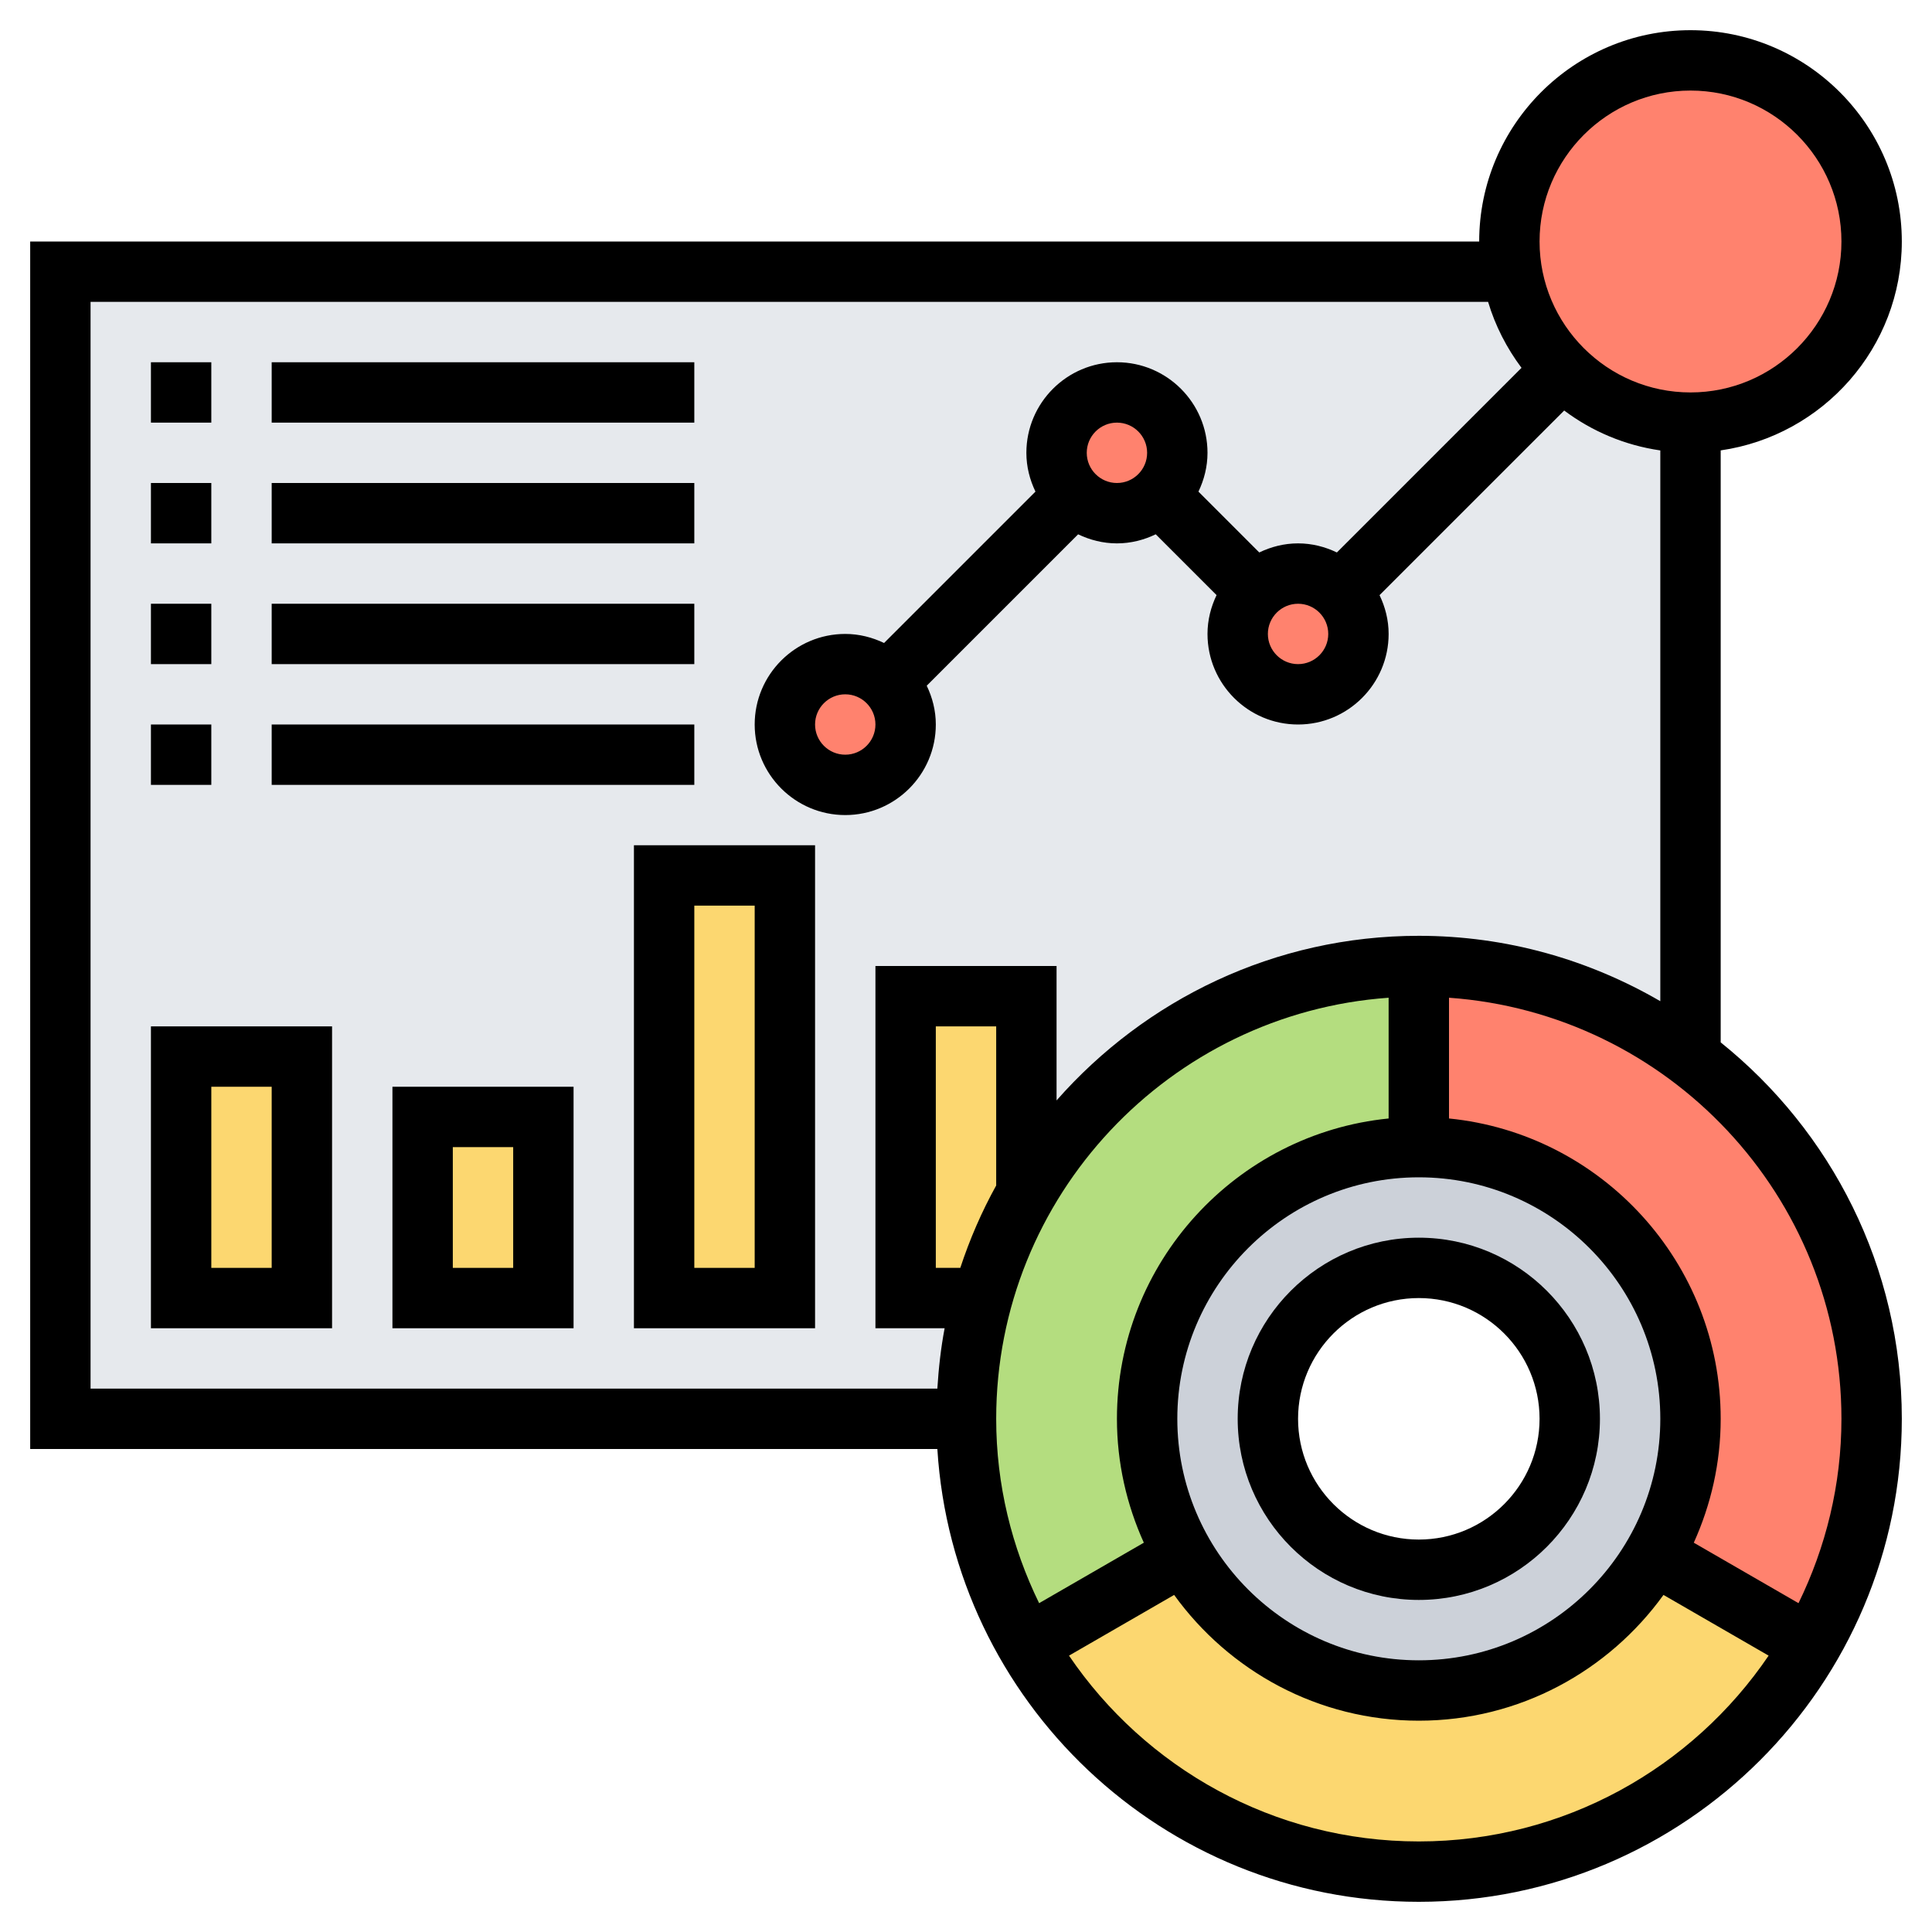
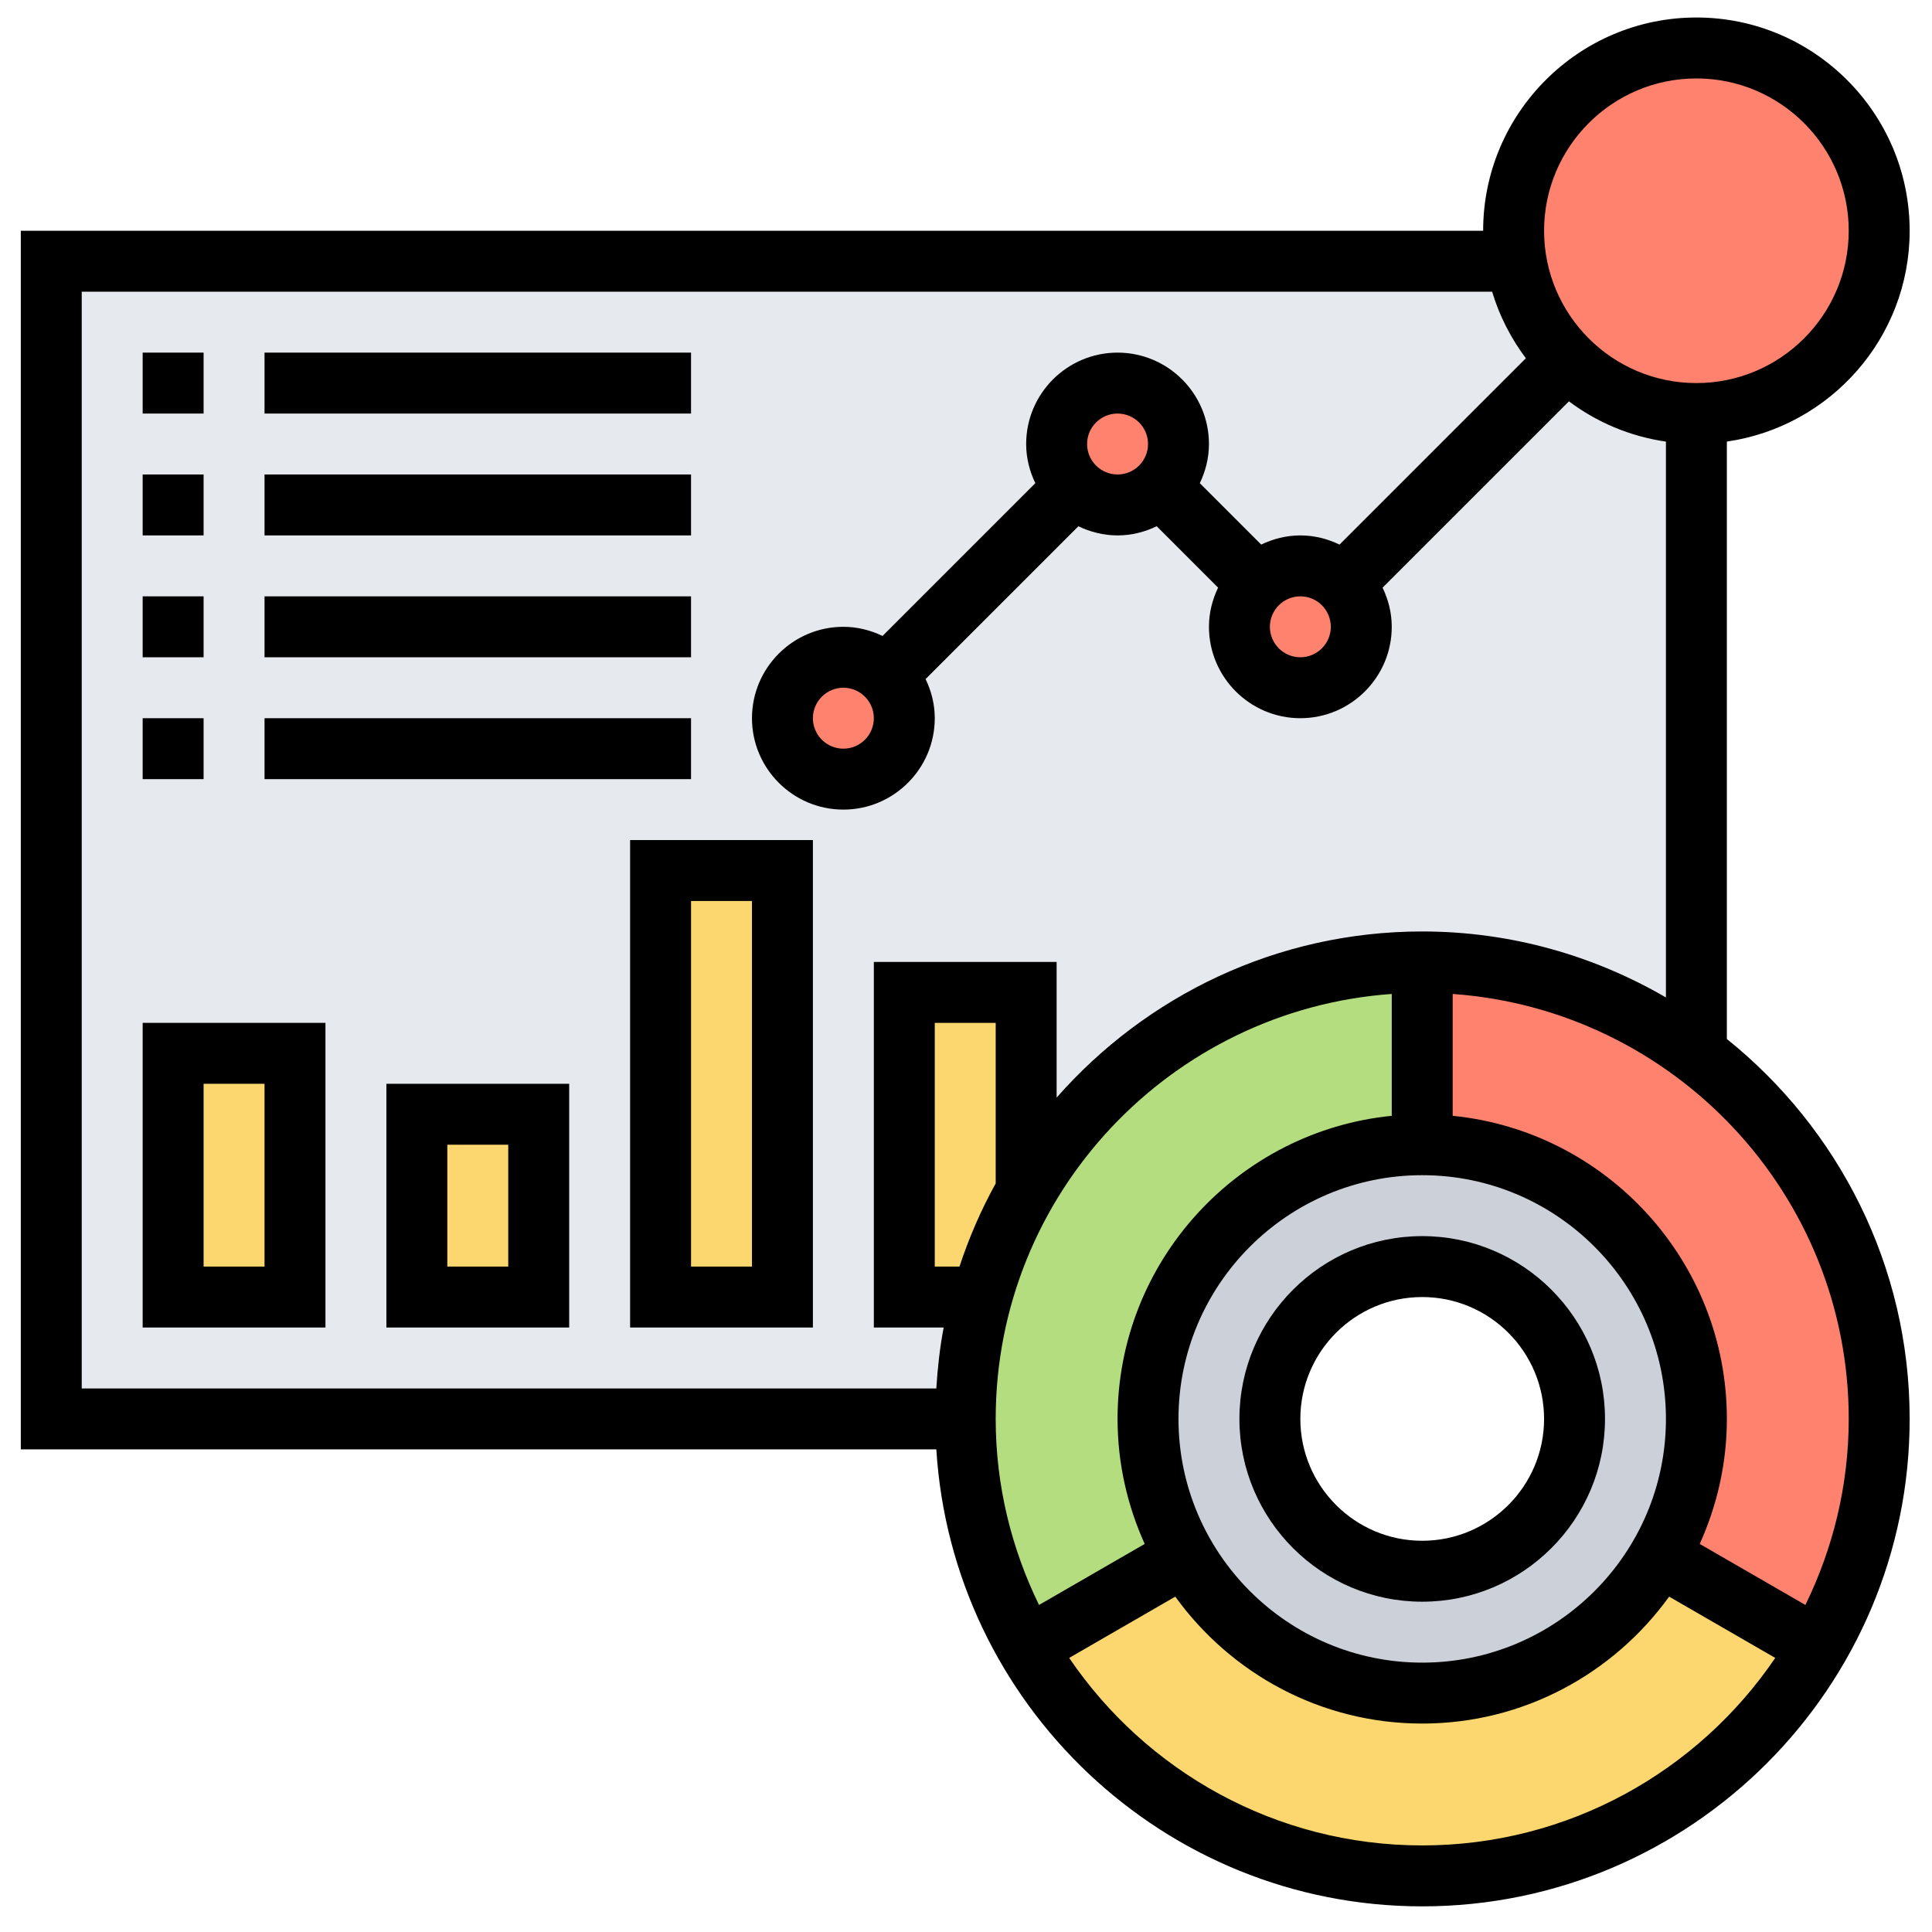
- <svg xmlns="http://www.w3.org/2000/svg" id="Layer_5" enable-background="new 0 0 64 64" height="512" viewBox="0 0 64 64" width="512">
-   <g>
-     <g>
-       <g>
-         <path d="m2 9v38h40c0-2.76 2.24-5 5-5s5 2.24 5 5h4v-38z" fill="#e6e9ed" />
+ <svg xmlns="http://www.w3.org/2000/svg" version="1.1" width="24" viewBox="0 0 3 3" height="24" enable-background="new 0 0 64 64" id="Layer_5">
+   <defs id="defs89" />
+   <g transform="matrix(0.04730653,0,0,0.04730653,-0.01500246,-0.02013329)" id="g84">
+     <g id="g54">
+       <g id="g4">
+         <path id="path2" fill="#e6e9ed" d="m 2,9 v 38 h 40 c 0,-2.76 2.24,-5 5,-5 2.76,0 5,2.24 5,5 h 4 V 9 Z" />
      </g>
-       <g>
-         <path d="m6 35h4v8h-4z" fill="#fcd770" />
+       <g id="g8">
+         <path id="path6" fill="#fcd770" d="m 6,35 h 4 v 8 H 6 Z" />
      </g>
-       <g>
-         <path d="m14 37h4v6h-4z" fill="#fcd770" />
+       <g id="g12">
+         <path id="path10" fill="#fcd770" d="m 14,37 h 4 v 6 h -4 z" />
      </g>
-       <g>
-         <path d="m22 29h4v14h-4z" fill="#fcd770" />
+       <g id="g16">
+         <path id="path14" fill="#fcd770" d="m 22,29 h 4 v 14 h -4 z" />
      </g>
-       <g>
-         <path d="m34 33v6.52c-.62 1.08-1.12 2.25-1.46 3.48h-2.54v-10z" fill="#fcd770" />
+       <g id="g20">
+         <path id="path18" fill="#fcd770" d="m 34,33 v 6.52 C 33.38,40.6 32.88,41.77 32.54,43 H 30 V 33 Z" />
      </g>
-       <g>
-         <path d="m47 38c-4.97 0-9 4.03-9 9 0 1.64.44 3.18 1.21 4.5 1.55 2.69 4.46 4.5 7.79 4.5s6.24-1.81 7.79-4.5c.77-1.32 1.21-2.86 1.21-4.5 0-4.97-4.03-9-9-9zm0 14c-2.76 0-5-2.24-5-5s2.24-5 5-5 5 2.24 5 5-2.24 5-5 5z" fill="#ccd1d9" />
+       <g id="g24">
+         <path id="path22" fill="#ccd1d9" d="m 47,38 c -4.97,0 -9,4.03 -9,9 0,1.64 0.44,3.18 1.21,4.5 1.55,2.69 4.46,4.5 7.79,4.5 3.33,0 6.24,-1.81 7.79,-4.5 C 55.56,50.18 56,48.64 56,47 56,42.03 51.97,38 47,38 Z m 0,14 c -2.76,0 -5,-2.24 -5,-5 0,-2.76 2.24,-5 5,-5 2.76,0 5,2.24 5,5 0,2.76 -2.24,5 -5,5 z" />
      </g>
-       <g>
-         <path d="m54.79 51.5 5.2 3c-2.6 4.48-7.44 7.5-12.99 7.5s-10.39-3.02-12.99-7.5l5.2-3c1.55 2.69 4.46 4.5 7.79 4.5s6.24-1.81 7.79-4.5z" fill="#fcd770" />
+       <g id="g28">
+         <path id="path26" fill="#fcd770" d="m 54.79,51.5 5.2,3 C 57.39,58.98 52.55,62 47,62 41.45,62 36.61,58.98 34.01,54.5 l 5.2,-3 c 1.55,2.69 4.46,4.5 7.79,4.5 3.33,0 6.24,-1.81 7.79,-4.5 z" />
      </g>
-       <g>
-         <path d="m62 47c0 2.73-.73 5.3-2.01 7.5l-5.2-3c.77-1.32 1.21-2.86 1.21-4.5 0-4.97-4.03-9-9-9v-6c3.38 0 6.5 1.12 9 3 3.64 2.74 6 7.1 6 12z" fill="#ff826e" />
+       <g id="g32">
+         <path id="path30" fill="#ff826e" d="m 62,47 c 0,2.73 -0.73,5.3 -2.01,7.5 l -5.2,-3 C 55.56,50.18 56,48.64 56,47 56,42.03 51.97,38 47,38 v -6 c 3.38,0 6.5,1.12 9,3 3.64,2.74 6,7.1 6,12 z" />
      </g>
-       <g>
-         <path d="m47 32v6c-4.97 0-9 4.03-9 9 0 1.64.44 3.18 1.21 4.5l-5.2 3c-1.28-2.2-2.01-4.77-2.01-7.5 0-1.38.19-2.73.54-4 .34-1.23.84-2.4 1.46-3.48 2.59-4.5 7.45-7.52 13-7.52z" fill="#b4dd7f" />
+       <g id="g36">
+         <path id="path34" fill="#b4dd7f" d="m 47,32 v 6 c -4.97,0 -9,4.03 -9,9 0,1.64 0.44,3.18 1.21,4.5 l -5.2,3 C 32.73,52.3 32,49.73 32,47 32,45.62 32.19,44.27 32.54,43 32.88,41.77 33.38,40.6 34,39.52 36.59,35.02 41.45,32 47,32 Z" />
      </g>
-       <g>
-         <path d="m29.41 22.59c.37.36.59.86.59 1.41 0 1.1-.9 2-2 2s-2-.9-2-2 .9-2 2-2c.55 0 1.05.22 1.41.59z" fill="#ff826e" />
+       <g id="g40">
+         <path id="path38" fill="#ff826e" d="M 29.41,22.59 C 29.78,22.95 30,23.45 30,24 c 0,1.1 -0.9,2 -2,2 -1.1,0 -2,-0.9 -2,-2 0,-1.1 0.9,-2 2,-2 0.55,0 1.05,0.22 1.41,0.59 z" />
      </g>
-       <g>
-         <path d="m38.41 16.41c-.36.37-.86.59-1.41.59s-1.05-.22-1.41-.59c-.37-.36-.59-.86-.59-1.41 0-1.1.9-2 2-2s2 .9 2 2c0 .55-.22 1.05-.59 1.41z" fill="#ff826e" />
+       <g id="g44">
+         <path id="path42" fill="#ff826e" d="M 38.41,16.41 C 38.05,16.78 37.55,17 37,17 36.45,17 35.95,16.78 35.59,16.41 35.22,16.05 35,15.55 35,15 c 0,-1.1 0.9,-2 2,-2 1.1,0 2,0.9 2,2 0,0.55 -0.22,1.05 -0.59,1.41 z" />
      </g>
-       <g>
-         <path d="m44.41 19.59c.37.36.59.86.59 1.41 0 1.1-.9 2-2 2s-2-.9-2-2c0-.55.22-1.05.59-1.41.36-.37.86-.59 1.41-.59s1.05.22 1.41.59z" fill="#ff826e" />
+       <g id="g48">
+         <path id="path46" fill="#ff826e" d="M 44.41,19.59 C 44.78,19.95 45,20.45 45,21 c 0,1.1 -0.9,2 -2,2 -1.1,0 -2,-0.9 -2,-2 0,-0.55 0.22,-1.05 0.59,-1.41 C 41.95,19.22 42.45,19 43,19 c 0.55,0 1.05,0.22 1.41,0.59 z" />
      </g>
-       <g>
-         <path d="m56 2c3.31 0 6 2.69 6 6s-2.69 6-6 6c-1.66 0-3.16-.67-4.24-1.76-.86-.86-1.46-1.98-1.67-3.24-.06-.32-.09-.66-.09-1 0-3.31 2.69-6 6-6z" fill="#ff826e" />
+       <g id="g52">
+         <path id="path50" fill="#ff826e" d="m 56,2 c 3.31,0 6,2.69 6,6 0,3.31 -2.69,6 -6,6 -1.66,0 -3.16,-0.67 -4.24,-1.76 C 50.9,11.38 50.3,10.26 50.09,9 50.03,8.68 50,8.34 50,8 50,4.69 52.69,2 56,2 Z" />
      </g>
    </g>
-     <g>
-       <path d="m57 34.53v-19.61c3.387-.488 6-3.401 6-6.92 0-3.859-3.14-7-7-7s-7 3.141-7 7h-48v40h30.051c.52 8.356 7.465 15 15.949 15 8.822 0 16-7.178 16-16 0-5.039-2.347-9.535-6-12.47zm-1-31.53c2.757 0 5 2.243 5 5s-2.243 5-5 5-5-2.243-5-5 2.243-5 5-5zm-53 7h46.295c.239.798.619 1.533 1.107 2.185l-6.116 6.116c-.392-.188-.824-.301-1.286-.301s-.894.113-1.285.301l-2.015-2.015c.187-.392.3-.824.3-1.286 0-1.654-1.346-3-3-3s-3 1.346-3 3c0 .462.113.894.301 1.285l-5.015 5.015c-.392-.187-.824-.3-1.286-.3-1.654 0-3 1.346-3 3s1.346 3 3 3 3-1.346 3-3c0-.462-.113-.894-.301-1.285l5.015-5.015c.392.187.824.3 1.286.3s.894-.113 1.285-.301l2.015 2.015c-.187.392-.3.824-.3 1.286 0 1.654 1.346 3 3 3s3-1.346 3-3c0-.462-.113-.894-.301-1.285l6.117-6.116c.915.686 2.001 1.151 3.184 1.322v18.245c-2.357-1.369-5.084-2.166-8-2.166-4.78 0-9.066 2.118-12 5.453v-4.453h-6v12h2.292c-.124.653-.199 1.322-.241 2h-28.051zm40 10c.551 0 1 .448 1 1s-.449 1-1 1-1-.448-1-1 .449-1 1-1zm-7-5c0-.552.449-1 1-1s1 .448 1 1-.449 1-1 1-1-.448-1-1zm-7 9c0 .552-.449 1-1 1s-1-.448-1-1 .449-1 1-1 1 .448 1 1zm18 31c-4.411 0-8-3.589-8-8s3.589-8 8-8 8 3.589 8 8-3.589 8-8 8zm-14-15.729c-.479.864-.875 1.777-1.189 2.729h-.811v-8h2zm13-6.22v4c-5.046.504-9 4.773-9 9.949 0 1.463.324 2.85.891 4.104l-3.469 2.003c-.902-1.848-1.422-3.916-1.422-6.107 0-7.382 5.747-13.433 13-13.949zm1 27.949c-4.814 0-9.068-2.443-11.588-6.155l3.483-2.011c1.818 2.518 4.769 4.166 8.105 4.166s6.287-1.648 8.105-4.166l3.483 2.011c-2.52 3.712-6.774 6.155-11.588 6.155zm12.578-7.893-3.469-2.003c.567-1.254.891-2.641.891-4.104 0-5.176-3.954-9.446-9-9.949v-4c7.253.516 13 6.567 13 13.949 0 2.191-.52 4.259-1.422 6.107z" />
-       <path d="m47 41c-3.309 0-6 2.691-6 6s2.691 6 6 6 6-2.691 6-6-2.691-6-6-6zm0 10c-2.206 0-4-1.794-4-4s1.794-4 4-4 4 1.794 4 4-1.794 4-4 4z" />
-       <path d="m5 12h2v2h-2z" />
-       <path d="m9 12h14v2h-14z" />
-       <path d="m5 16h2v2h-2z" />
-       <path d="m9 16h14v2h-14z" />
-       <path d="m5 20h2v2h-2z" />
-       <path d="m9 20h14v2h-14z" />
-       <path d="m5 24h2v2h-2z" />
-       <path d="m9 24h14v2h-14z" />
-       <path d="m5 44h6v-10h-6zm2-8h2v6h-2z" />
-       <path d="m13 44h6v-8h-6zm2-6h2v4h-2z" />
-       <path d="m21 44h6v-16h-6zm2-14h2v12h-2z" />
+     <g id="g82">
+       <path id="path56" d="M 57,34.53 V 14.92 C 60.387,14.432 63,11.519 63,8 63,4.141 59.86,1 56,1 52.14,1 49,4.141 49,8 H 1 v 40 h 30.051 c 0.52,8.356 7.465,15 15.949,15 8.822,0 16,-7.178 16,-16 0,-5.039 -2.347,-9.535 -6,-12.47 z M 56,3 c 2.757,0 5,2.243 5,5 0,2.757 -2.243,5 -5,5 -2.757,0 -5,-2.243 -5,-5 0,-2.757 2.243,-5 5,-5 z M 3,10 h 46.295 c 0.239,0.798 0.619,1.533 1.107,2.185 l -6.116,6.116 C 43.894,18.113 43.462,18 43,18 c -0.462,0 -0.894,0.113 -1.285,0.301 L 39.7,16.286 C 39.887,15.894 40,15.462 40,15 c 0,-1.654 -1.346,-3 -3,-3 -1.654,0 -3,1.346 -3,3 0,0.462 0.113,0.894 0.301,1.285 L 29.286,21.3 C 28.894,21.113 28.462,21 28,21 c -1.654,0 -3,1.346 -3,3 0,1.654 1.346,3 3,3 1.654,0 3,-1.346 3,-3 0,-0.462 -0.113,-0.894 -0.301,-1.285 L 35.714,17.7 c 0.392,0.187 0.824,0.3 1.286,0.3 0.462,0 0.894,-0.113 1.285,-0.301 L 40.3,19.714 C 40.113,20.106 40,20.538 40,21 c 0,1.654 1.346,3 3,3 1.654,0 3,-1.346 3,-3 0,-0.462 -0.113,-0.894 -0.301,-1.285 l 6.117,-6.116 c 0.915,0.686 2.001,1.151 3.184,1.322 V 33.166 C 52.643,31.797 49.916,31 47,31 42.22,31 37.934,33.118 35,36.453 V 32 h -6 v 12 h 2.292 c -0.124,0.653 -0.199,1.322 -0.241,2 H 3 Z m 40,10 c 0.551,0 1,0.448 1,1 0,0.552 -0.449,1 -1,1 -0.551,0 -1,-0.448 -1,-1 0,-0.552 0.449,-1 1,-1 z m -7,-5 c 0,-0.552 0.449,-1 1,-1 0.551,0 1,0.448 1,1 0,0.552 -0.449,1 -1,1 -0.551,0 -1,-0.448 -1,-1 z m -7,9 c 0,0.552 -0.449,1 -1,1 -0.551,0 -1,-0.448 -1,-1 0,-0.552 0.449,-1 1,-1 0.551,0 1,0.448 1,1 z m 18,31 c -4.411,0 -8,-3.589 -8,-8 0,-4.411 3.589,-8 8,-8 4.411,0 8,3.589 8,8 0,4.411 -3.589,8 -8,8 z M 33,39.271 C 32.521,40.135 32.125,41.048 31.811,42 H 31 v -8 h 2 z m 13,-6.22 v 4 c -5.046,0.504 -9,4.773 -9,9.949 0,1.463 0.324,2.85 0.891,4.104 l -3.469,2.003 C 33.52,51.259 33,49.191 33,47 33,39.618 38.747,33.567 46,33.051 Z M 47,61 c -4.814,0 -9.068,-2.443 -11.588,-6.155 l 3.483,-2.011 C 40.713,55.352 43.664,57 47,57 c 3.336,0 6.287,-1.648 8.105,-4.166 l 3.483,2.011 C 56.068,58.557 51.814,61 47,61 Z M 59.578,53.107 56.109,51.104 C 56.676,49.85 57,48.463 57,47 57,41.824 53.046,37.554 48,37.051 v -4 c 7.253,0.516 13,6.567 13,13.949 0,2.191 -0.52,4.259 -1.422,6.107 z" />
+       <path id="path58" d="m 47,41 c -3.309,0 -6,2.691 -6,6 0,3.309 2.691,6 6,6 3.309,0 6,-2.691 6,-6 0,-3.309 -2.691,-6 -6,-6 z m 0,10 c -2.206,0 -4,-1.794 -4,-4 0,-2.206 1.794,-4 4,-4 2.206,0 4,1.794 4,4 0,2.206 -1.794,4 -4,4 z" />
+       <path id="path60" d="m 5,12 h 2 v 2 H 5 Z" />
+       <path id="path62" d="m 9,12 h 14 v 2 H 9 Z" />
+       <path id="path64" d="m 5,16 h 2 v 2 H 5 Z" />
+       <path id="path66" d="m 9,16 h 14 v 2 H 9 Z" />
+       <path id="path68" d="m 5,20 h 2 v 2 H 5 Z" />
+       <path id="path70" d="m 9,20 h 14 v 2 H 9 Z" />
+       <path id="path72" d="m 5,24 h 2 v 2 H 5 Z" />
+       <path id="path74" d="m 9,24 h 14 v 2 H 9 Z" />
+       <path id="path76" d="m 5,44 h 6 V 34 H 5 Z m 2,-8 h 2 v 6 H 7 Z" />
+       <path id="path78" d="m 13,44 h 6 v -8 h -6 z m 2,-6 h 2 v 4 h -2 z" />
+       <path id="path80" d="m 21,44 h 6 V 28 h -6 z m 2,-14 h 2 v 12 h -2 z" />
    </g>
  </g>
</svg>
